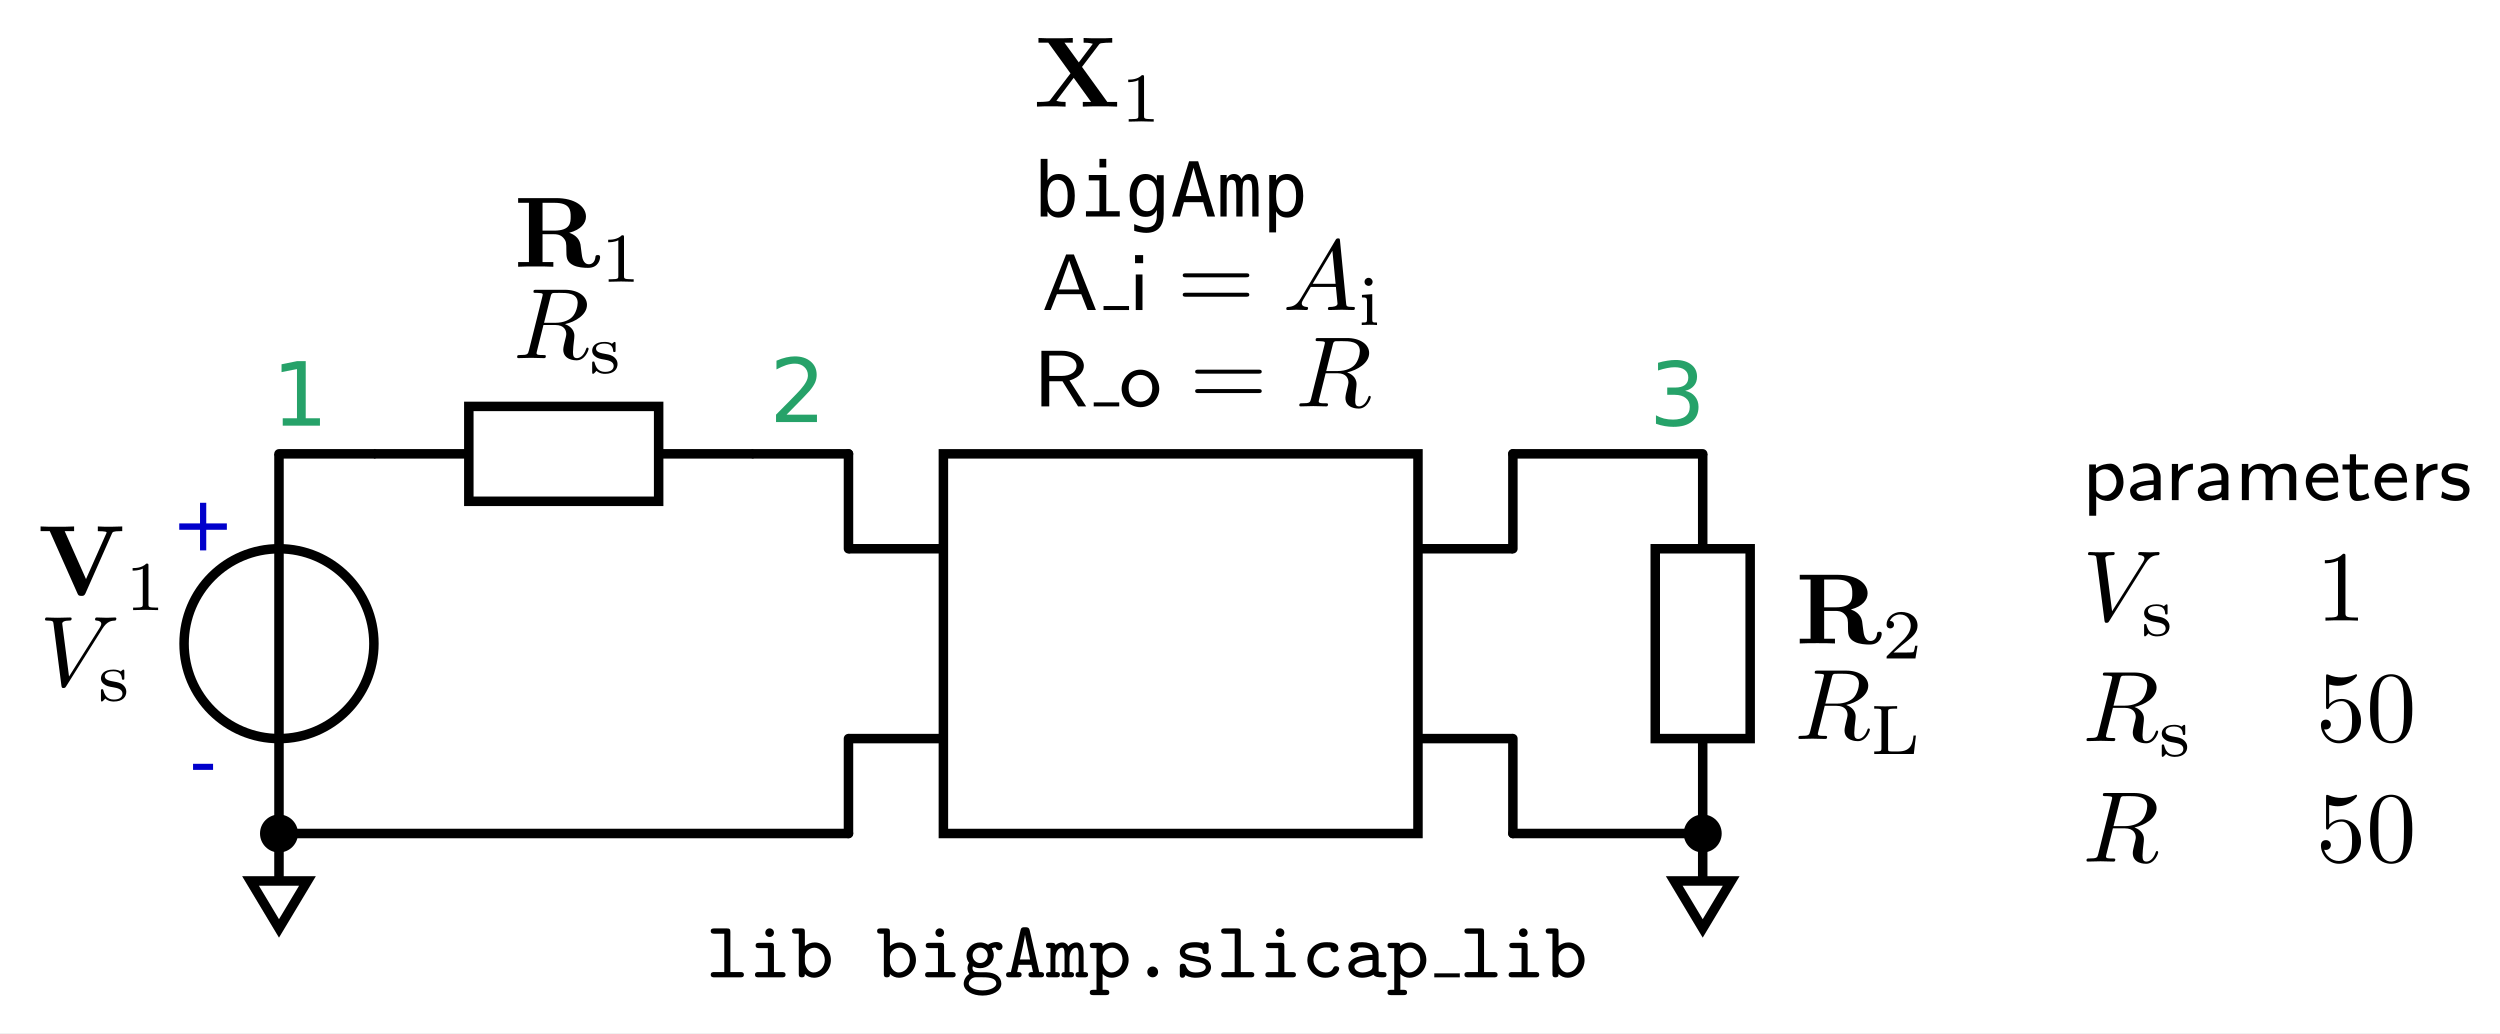
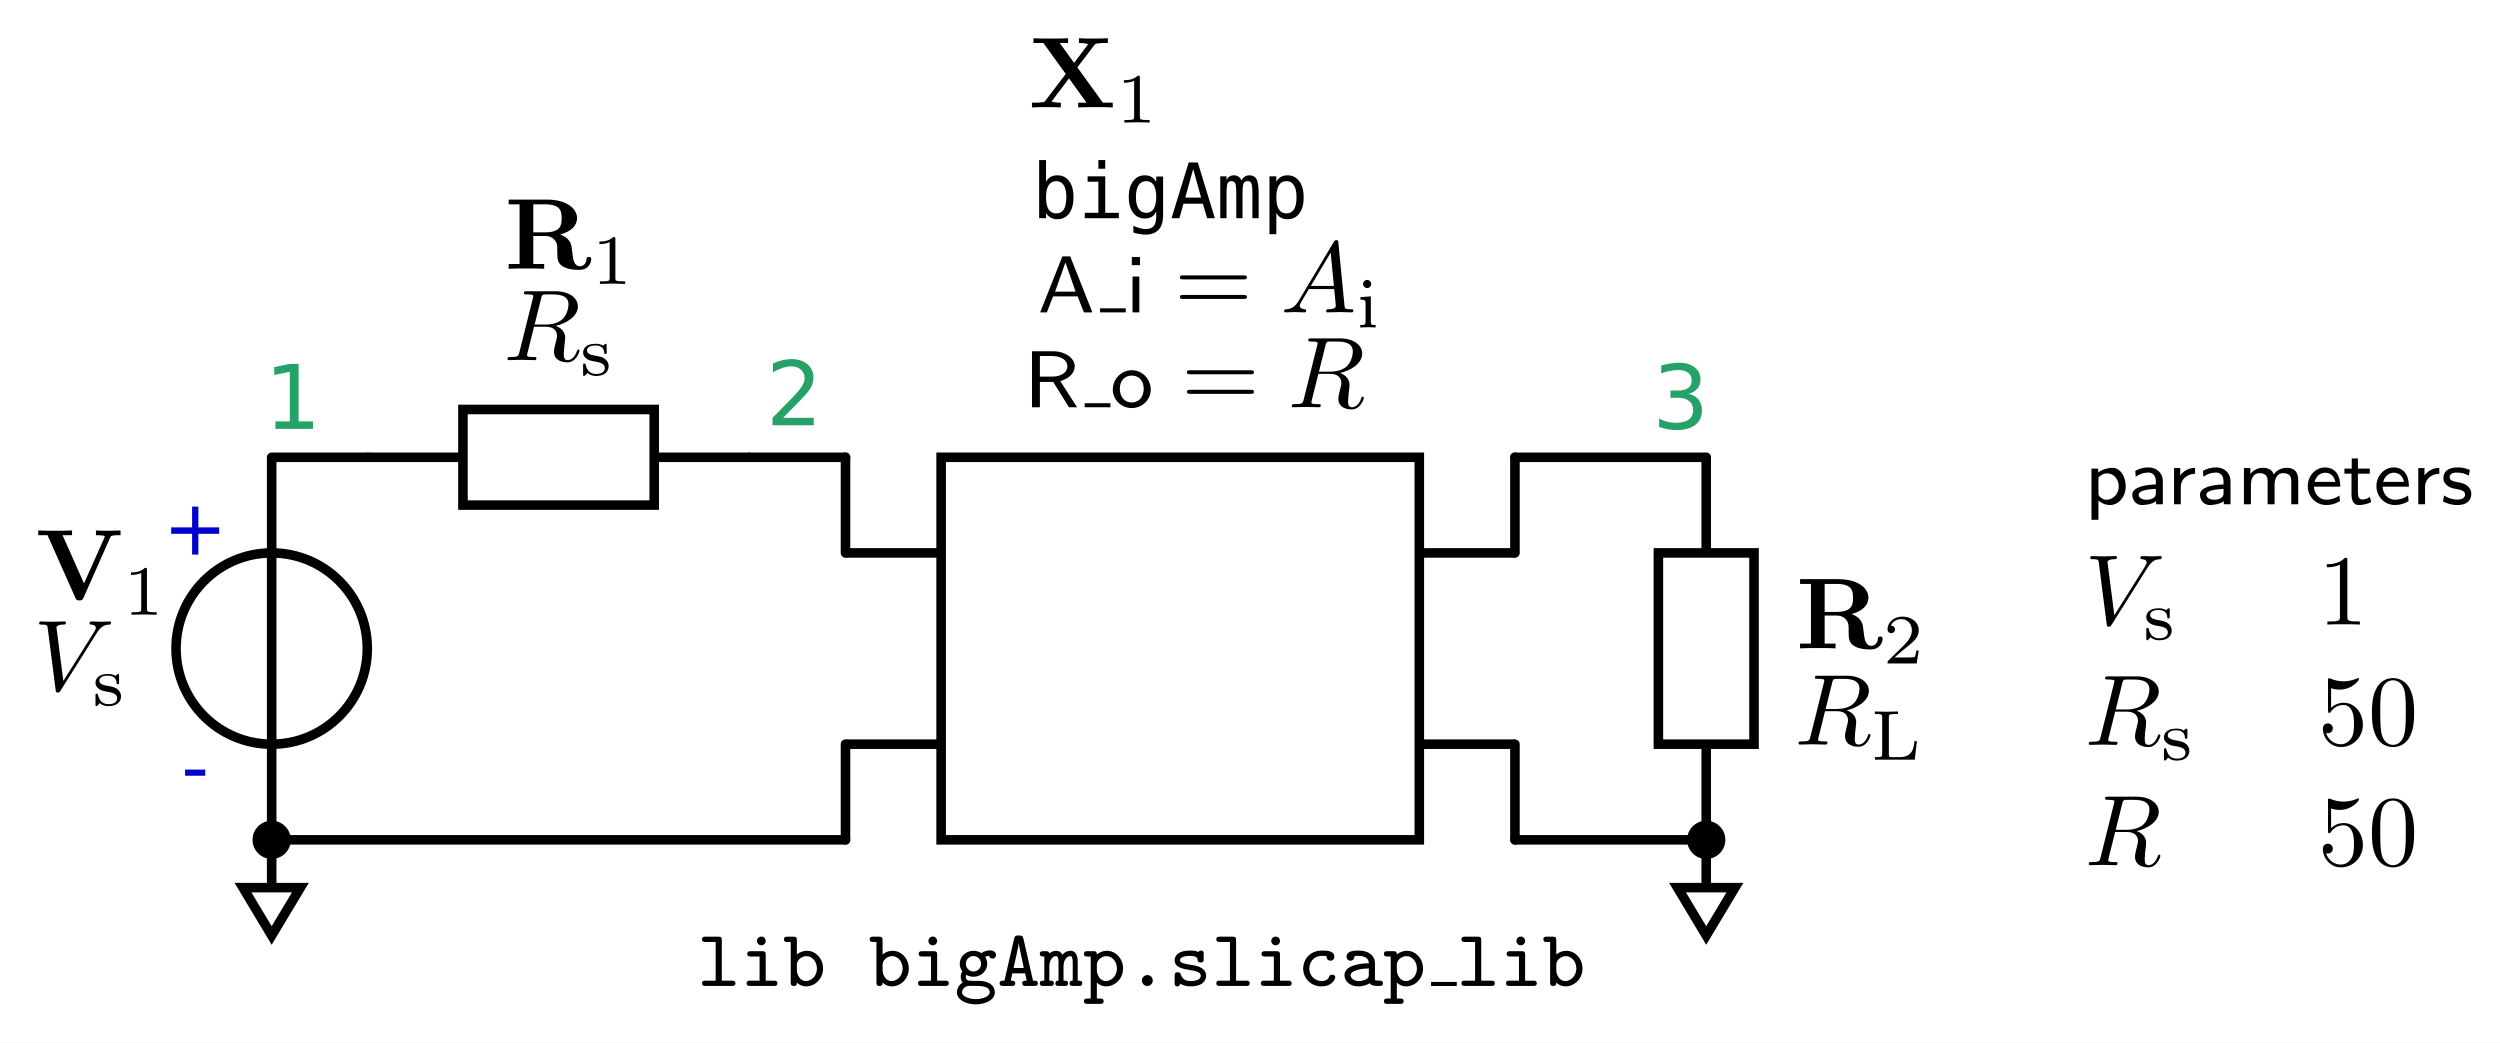
- <svg xmlns="http://www.w3.org/2000/svg" xmlns:xlink="http://www.w3.org/1999/xlink" version="1.1" viewBox="-124.393 -72.816 263.393 108.845" width="131.696mm" height="54.422mm">
+ <svg xmlns="http://www.w3.org/2000/svg" xmlns:xlink="http://www.w3.org/1999/xlink" version="1.1" viewBox="-123.407 -72.815 261.407 109.018" width="130.703mm" height="54.509mm">
  <defs>
    <path id="img0-g0-46" d="M2.654-.534C2.654-.853 2.399-1.076 2.12-1.076C1.801-1.076 1.578-.821 1.578-.542C1.578-.223 1.833 0 2.112 0C2.431 0 2.654-.255 2.654-.534Z" />
    <path id="img0-g0-65" d="M2.574-4.678C2.503-4.989 2.327-4.989 2.112-4.989C1.865-4.989 1.73-4.989 1.658-4.678L.701-.526C.43-.526 .223-.526 .223-.263S.462 0 .574 0H1.419C1.53 0 1.769 0 1.769-.263S1.554-.526 1.323-.526L1.482-1.251H2.742L2.901-.526C2.67-.526 2.455-.526 2.455-.263S2.694 0 2.805 0H3.65C3.762 0 4.001 0 4.001-.263S3.794-.526 3.523-.526L2.574-4.678ZM2.614-1.777H1.602C1.674-2.08 2.08-3.858 2.104-4.208H2.112C2.128-4.041 2.176-3.834 2.224-3.61L2.614-1.777Z" />
    <path id="img0-g0-97" d="M3.435-2.248C3.435-2.909 2.917-3.499 1.825-3.499C1.451-3.499 .63-3.499 .63-2.885C.63-2.67 .781-2.495 1.02-2.495C1.172-2.495 1.387-2.59 1.403-2.877C1.403-2.941 1.411-2.949 1.514-2.965C1.602-2.973 1.737-2.973 1.833-2.973C2.487-2.973 2.829-2.678 2.829-2.24C1.977-2.24 .422-2.04 .422-1.06C.422-.47 .972 .04 1.777 .04C2.415 .04 2.813-.199 2.917-.271C3.084-.024 3.419 0 3.802 0C4.017 0 4.224 0 4.224-.263S4.001-.526 3.889-.526C3.587-.526 3.515-.55 3.435-.582V-2.248ZM2.829-1.14C2.829-.972 2.829-.789 2.519-.638C2.24-.494 1.929-.486 1.825-.486C1.355-.486 1.028-.765 1.028-1.06C1.028-1.482 1.905-1.722 2.829-1.73V-1.14Z" />
    <path id="img0-g0-98" d="M1.363-4.527C1.363-4.798 1.283-4.87 1.02-4.87H.43C.303-4.87 .088-4.87 .088-4.607S.303-4.344 .43-4.344H.757V-.343C.757-.199 .757 0 1.06 0S1.363-.191 1.363-.335C1.61-.096 1.921 .04 2.271 .04C3.156 .04 3.953-.709 3.953-1.722C3.953-2.686 3.244-3.475 2.351-3.475C1.977-3.475 1.65-3.339 1.363-3.116V-4.527ZM1.363-2.096C1.363-2.558 1.833-2.949 2.319-2.949C2.877-2.949 3.347-2.407 3.347-1.722C3.347-.996 2.805-.486 2.248-.486C1.658-.486 1.363-1.148 1.363-1.546V-2.096Z" />
    <path id="img0-g0-99" d="M3.746-.861C3.746-1.036 3.61-1.108 3.443-1.108C3.332-1.108 3.22-1.108 3.148-.925C3.005-.574 2.686-.486 2.399-.486C1.737-.486 1.18-1.028 1.18-1.722C1.18-2.128 1.435-2.973 2.447-2.973C2.678-2.973 2.813-2.957 2.853-2.949C2.877-2.941 2.885-2.933 2.885-2.861C2.901-2.63 3.068-2.495 3.268-2.495C3.507-2.495 3.658-2.67 3.658-2.885C3.658-3.499 2.829-3.499 2.463-3.499C1.044-3.499 .574-2.399 .574-1.722C.574-.765 1.339 .04 2.359 .04C3.491 .04 3.746-.725 3.746-.861Z" />
    <path id="img0-g0-103" d="M1.156-1.1C1.291-1.02 1.554-.909 1.873-.909C2.646-.909 3.236-1.498 3.236-2.192C3.236-2.471 3.132-2.718 3.037-2.869C3.196-2.957 3.284-2.965 3.419-2.981C3.467-2.79 3.61-2.702 3.762-2.702C3.953-2.702 4.105-2.853 4.105-3.045C4.105-3.292 3.905-3.515 3.499-3.515C3.284-3.515 2.941-3.451 2.662-3.244C2.59-3.292 2.287-3.475 1.881-3.475C1.108-3.475 .518-2.885 .518-2.192C.518-1.937 .606-1.658 .773-1.451C.709-1.347 .614-1.132 .614-.909C.614-.677 .709-.454 .805-.335C.47-.143 .239 .247 .239 .638C.239 1.339 1.1 1.817 2.112 1.817S3.985 1.339 3.985 .638C3.985-.056 3.379-.47 2.527-.502C2.287-.51 1.698-.494 1.467-.526C1.116-.526 1.116-.901 1.116-.909C1.116-1.004 1.14-1.06 1.156-1.1ZM1.873-1.427C1.474-1.427 1.124-1.761 1.124-2.192S1.474-2.957 1.873-2.957C2.287-2.957 2.63-2.614 2.63-2.192C2.63-1.777 2.295-1.427 1.873-1.427ZM1.889-.008C2.59-.008 3.483-.008 3.483 .638C3.483 .964 2.909 1.299 2.112 1.299C1.307 1.299 .741 .956 .741 .638C.741 .327 1.028 0 1.451-.008H1.889Z" />
    <path id="img0-g0-105" d="M2.519-4.447C2.519-4.686 2.327-4.878 2.088-4.878S1.658-4.686 1.658-4.447S1.849-4.017 2.088-4.017S2.519-4.208 2.519-4.447ZM1.044-3.435C.925-3.435 .693-3.435 .693-3.172S.933-2.909 1.044-2.909H1.913V-.526H.98C.861-.526 .63-.526 .63-.263S.869 0 .98 0H3.324C3.435 0 3.674 0 3.674-.263S3.435-.526 3.324-.526H2.519V-3.092C2.519-3.363 2.439-3.435 2.176-3.435H1.044Z" />
    <path id="img0-g0-108" d="M2.415-4.527C2.415-4.798 2.335-4.87 2.072-4.87H.813C.693-4.87 .462-4.87 .462-4.607S.701-4.344 .813-4.344H1.809V-.526H.813C.693-.526 .462-.526 .462-.263S.701 0 .813 0H3.411C3.531 0 3.762 0 3.762-.263S3.523-.526 3.411-.526H2.415V-4.527Z" />
    <path id="img0-g0-109" d="M3.706-2.399C3.706-2.582 3.706-3.475 2.989-3.475C2.726-3.475 2.399-3.355 2.192-3.084C2.04-3.371 1.817-3.475 1.586-3.475C1.419-3.475 1.156-3.427 .909-3.212C.861-3.435 .677-3.435 .558-3.435H.303C.183-3.435-.04-3.435-.04-3.172S.151-2.909 .406-2.909V-.526C.151-.526-.04-.526-.04-.263S.183 0 .303 0H1.004C1.124 0 1.347 0 1.347-.263S1.156-.526 .901-.526V-1.921C.901-2.582 1.243-2.949 1.562-2.949C1.73-2.949 1.809-2.766 1.809-2.359V-.526C1.73-.526 1.498-.526 1.498-.263S1.722 0 1.841 0H2.407C2.527 0 2.75 0 2.75-.263S2.558-.526 2.303-.526V-1.921C2.303-2.582 2.646-2.949 2.965-2.949C3.132-2.949 3.212-2.766 3.212-2.359V-.526C3.132-.526 2.901-.526 2.901-.263S3.124 0 3.244 0H3.81C3.929 0 4.152 0 4.152-.263S3.961-.526 3.706-.526V-2.399Z" />
    <path id="img0-g0-112" d="M1.69 1.769C1.817 1.769 2.032 1.769 2.032 1.506S1.817 1.243 1.69 1.243H1.363V-.335C1.61-.096 1.921 .04 2.271 .04C3.156 .04 3.953-.709 3.953-1.722C3.953-2.686 3.244-3.475 2.351-3.475C1.977-3.475 1.65-3.339 1.363-3.116C1.363-3.435 1.188-3.435 1.02-3.435H.43C.303-3.435 .088-3.435 .088-3.172S.303-2.909 .43-2.909H.757V1.243H.43C.303 1.243 .088 1.243 .088 1.506S.303 1.769 .43 1.769H1.69ZM1.363-2.096C1.363-2.558 1.833-2.949 2.319-2.949C2.877-2.949 3.347-2.407 3.347-1.722C3.347-.996 2.805-.486 2.248-.486C1.658-.486 1.363-1.148 1.363-1.546V-2.096Z" />
    <path id="img0-g0-115" d="M3.451-3.156C3.451-3.276 3.451-3.499 3.188-3.499C3.005-3.499 2.965-3.403 2.941-3.355C2.614-3.499 2.295-3.499 2.112-3.499C.757-3.499 .582-2.829 .582-2.55C.582-1.809 1.419-1.682 2.12-1.57C2.55-1.498 3.164-1.403 3.164-1.012C3.164-.725 2.861-.486 2.168-.486C1.674-.486 1.355-.654 1.188-1.132C1.148-1.259 1.116-1.355 .885-1.355C.582-1.355 .582-1.156 .582-1.012V-.303C.582-.183 .582 .04 .845 .04C.925 .04 1.068 .016 1.148-.223C1.554 .04 2 .04 2.16 .04C3.515 .04 3.69-.709 3.69-1.004C3.69-1.196 3.626-1.482 3.324-1.714C3.005-1.953 2.694-2 2.136-2.096C1.594-2.184 1.108-2.264 1.108-2.55C1.108-2.71 1.299-2.973 2.096-2.973C2.813-2.973 2.837-2.718 2.845-2.574C2.861-2.319 3.061-2.319 3.148-2.319C3.451-2.319 3.451-2.511 3.451-2.662V-3.156Z" />
    <path id="img1-g2-48" d="M4.583-3.188C4.583-3.985 4.533-4.782 4.184-5.519C3.726-6.476 2.909-6.635 2.491-6.635C1.893-6.635 1.166-6.376 .757-5.45C.438-4.762 .389-3.985 .389-3.188C.389-2.441 .428-1.544 .837-.787C1.265 .02 1.993 .219 2.481 .219C3.019 .219 3.776 .01 4.214-.936C4.533-1.624 4.583-2.401 4.583-3.188ZM2.481 0C2.092 0 1.504-.249 1.325-1.205C1.215-1.803 1.215-2.72 1.215-3.308C1.215-3.945 1.215-4.603 1.295-5.141C1.484-6.326 2.232-6.416 2.481-6.416C2.809-6.416 3.467-6.237 3.656-5.25C3.756-4.692 3.756-3.935 3.756-3.308C3.756-2.56 3.756-1.883 3.646-1.245C3.497-.299 2.929 0 2.481 0Z" />
    <path id="img1-g2-49" d="M2.929-6.376C2.929-6.615 2.929-6.635 2.7-6.635C2.082-5.998 1.205-5.998 .887-5.998V-5.689C1.086-5.689 1.674-5.689 2.192-5.948V-.787C2.192-.428 2.162-.309 1.265-.309H.946V0C1.295-.03 2.162-.03 2.56-.03S3.826-.03 4.174 0V-.309H3.856C2.959-.309 2.929-.418 2.929-.787V-6.376Z" />
    <path id="img1-g2-53" d="M4.473-2.002C4.473-3.188 3.656-4.184 2.58-4.184C2.102-4.184 1.674-4.025 1.315-3.676V-5.619C1.514-5.559 1.843-5.489 2.162-5.489C3.387-5.489 4.085-6.396 4.085-6.526C4.085-6.585 4.055-6.635 3.985-6.635C3.975-6.635 3.955-6.635 3.905-6.605C3.706-6.516 3.218-6.316 2.55-6.316C2.152-6.316 1.694-6.386 1.225-6.595C1.146-6.625 1.126-6.625 1.106-6.625C1.006-6.625 1.006-6.545 1.006-6.386V-3.437C1.006-3.258 1.006-3.178 1.146-3.178C1.215-3.178 1.235-3.208 1.275-3.268C1.385-3.427 1.753-3.965 2.56-3.965C3.078-3.965 3.328-3.507 3.407-3.328C3.567-2.959 3.587-2.57 3.587-2.072C3.587-1.724 3.587-1.126 3.347-.707C3.108-.319 2.74-.06 2.281-.06C1.554-.06 .986-.588 .817-1.176C.847-1.166 .877-1.156 .986-1.156C1.315-1.156 1.484-1.405 1.484-1.644S1.315-2.132 .986-2.132C.847-2.132 .498-2.062 .498-1.604C.498-.747 1.186 .219 2.301 .219C3.457 .219 4.473-.737 4.473-2.002Z" />
    <path id="img1-g3-115" d="M2.643-2.929C2.643-3.048 2.643-3.11 2.545-3.11C2.511-3.11 2.497-3.11 2.406-3.027C2.392-3.02 2.322-2.957 2.28-2.922C2.071-3.068 1.806-3.11 1.548-3.11C.551-3.11 .314-2.587 .314-2.239C.314-2.015 .411-1.834 .579-1.695C.844-1.465 1.109-1.416 1.541-1.346C1.89-1.283 2.455-1.186 2.455-.718C2.455-.446 2.267-.126 1.597-.126S.683-.565 .558-1.039C.537-1.13 .53-1.158 .432-1.158C.314-1.158 .314-1.109 .314-.969V-.112C.314 .007 .314 .07 .411 .07C.474 .07 .607-.077 .746-.23C1.053 .056 1.43 .07 1.597 .07C2.504 .07 2.838-.418 2.838-.914C2.838-1.179 2.72-1.388 2.538-1.555C2.273-1.799 1.953-1.855 1.709-1.897C1.151-1.995 .697-2.078 .697-2.448C.697-2.671 .886-2.943 1.548-2.943C2.357-2.943 2.392-2.378 2.406-2.176C2.413-2.099 2.497-2.099 2.525-2.099C2.643-2.099 2.643-2.148 2.643-2.28V-2.929Z" />
    <path id="img1-g1-82" d="M3.736-6.117C3.796-6.356 3.826-6.456 4.015-6.486C4.105-6.496 4.423-6.496 4.623-6.496C5.33-6.496 6.436-6.496 6.436-5.509C6.436-5.171 6.276-4.483 5.888-4.095C5.629-3.836 5.101-3.517 4.204-3.517H3.088L3.736-6.117ZM5.171-3.387C6.177-3.606 7.362-4.304 7.362-5.31C7.362-6.167 6.466-6.804 5.161-6.804H2.321C2.122-6.804 2.032-6.804 2.032-6.605C2.032-6.496 2.122-6.496 2.311-6.496C2.331-6.496 2.521-6.496 2.69-6.476C2.869-6.456 2.959-6.446 2.959-6.316C2.959-6.276 2.949-6.247 2.919-6.127L1.584-.777C1.484-.389 1.465-.309 .677-.309C.498-.309 .408-.309 .408-.11C.408 0 .528 0 .548 0C.827 0 1.524-.03 1.803-.03S2.79 0 3.068 0C3.148 0 3.268 0 3.268-.199C3.268-.309 3.178-.309 2.989-.309C2.62-.309 2.341-.309 2.341-.488C2.341-.548 2.361-.598 2.371-.658L3.029-3.298H4.214C5.121-3.298 5.3-2.74 5.3-2.391C5.3-2.242 5.22-1.933 5.161-1.704C5.091-1.425 5.001-1.056 5.001-.857C5.001 .219 6.197 .219 6.326 .219C7.173 .219 7.522-.787 7.522-.927C7.522-1.046 7.412-1.046 7.402-1.046C7.313-1.046 7.293-.976 7.273-.907C7.024-.169 6.595 0 6.366 0C6.037 0 5.968-.219 5.968-.608C5.968-.917 6.027-1.425 6.067-1.743C6.087-1.883 6.107-2.072 6.107-2.212C6.107-2.979 5.44-3.288 5.171-3.387Z" />
    <path id="img1-g1-86" d="M6.257-5.669C6.745-6.446 7.163-6.476 7.532-6.496C7.651-6.506 7.661-6.675 7.661-6.685C7.661-6.765 7.611-6.804 7.532-6.804C7.273-6.804 6.984-6.775 6.715-6.775C6.386-6.775 6.047-6.804 5.729-6.804C5.669-6.804 5.539-6.804 5.539-6.615C5.539-6.506 5.629-6.496 5.699-6.496C5.968-6.476 6.157-6.376 6.157-6.167C6.157-6.017 6.007-5.798 6.007-5.788L2.949-.927L2.271-6.197C2.271-6.366 2.501-6.496 2.959-6.496C3.098-6.496 3.208-6.496 3.208-6.695C3.208-6.785 3.128-6.804 3.068-6.804C2.67-6.804 2.242-6.775 1.833-6.775C1.654-6.775 1.465-6.785 1.285-6.785S.917-6.804 .747-6.804C.677-6.804 .558-6.804 .558-6.615C.558-6.496 .648-6.496 .807-6.496C1.365-6.496 1.375-6.406 1.405-6.157L2.192-.01C2.222 .189 2.262 .219 2.391 .219C2.55 .219 2.59 .169 2.67 .04L6.257-5.669Z" />
    <path id="img1-g0-97" d="M3.395-2.295C3.395-3.108 2.774-3.658 1.985-3.658C1.482-3.658 1.1-3.555 .654-3.316L.701-2.734C.964-2.909 1.355-3.148 1.985-3.148C2.335-3.148 2.702-2.885 2.702-2.287V-1.969C1.522-1.929 .359-1.682 .359-.94C.359-.542 .63 .08 1.331 .08C1.674 .08 2.303 .008 2.726-.303V0H3.395V-2.295ZM2.702-1.132C2.702-.972 2.702-.765 2.423-.598C2.168-.454 1.857-.446 1.769-.446C1.331-.446 .996-.646 .996-.948C.996-1.459 2.343-1.506 2.702-1.522V-1.132Z" />
    <path id="img1-g0-101" d="M3.427-.869C2.981-.55 2.479-.446 2.136-.446C1.443-.446 .917-1.012 .893-1.745H3.507C3.507-2.112 3.467-2.646 3.156-3.1C2.869-3.507 2.391-3.658 2-3.658C1.028-3.658 .279-2.805 .279-1.793C.279-.773 1.076 .08 2.128 .08C2.59 .08 3.068-.056 3.475-.303L3.427-.869ZM.948-2.224C1.132-2.861 1.602-3.132 2-3.132C2.351-3.132 2.869-2.965 3.021-2.224H.948Z" />
    <path id="img1-g0-109" d="M6.057-2.359C6.057-2.981 5.874-3.618 4.894-3.618C4.224-3.618 3.81-3.228 3.618-2.973C3.539-3.188 3.339-3.618 2.542-3.618C2.088-3.618 1.65-3.435 1.299-3.013V-3.595H.662V0H1.355V-1.937C1.355-2.463 1.578-3.092 2.192-3.092C3.013-3.092 3.013-2.534 3.013-2.303V0H3.706V-1.937C3.706-2.463 3.929-3.092 4.543-3.092C5.364-3.092 5.364-2.534 5.364-2.303V0H6.057V-2.359Z" />
    <path id="img1-g0-112" d="M1.371-.375C1.793 .008 2.248 .08 2.519 .08C3.363 .08 4.081-.725 4.081-1.777C4.081-2.734 3.555-3.618 2.766-3.618C2.407-3.618 1.809-3.515 1.347-3.156V-3.539H.677V1.546H1.371V-.375ZM1.371-2.646C1.554-2.869 1.865-3.068 2.248-3.068C2.885-3.068 3.387-2.479 3.387-1.777C3.387-.988 2.79-.446 2.168-.446C2.048-.446 1.849-.462 1.642-.63C1.403-.813 1.371-.933 1.371-1.084V-2.646Z" />
    <path id="img1-g0-114" d="M1.347-1.698C1.347-2.558 2.064-3.021 2.766-3.029V-3.618C2.096-3.61 1.61-3.284 1.291-2.861V-3.595H.677V0H1.347V-1.698Z" />
    <path id="img1-g0-115" d="M2.909-3.411C2.367-3.634 1.969-3.658 1.682-3.658C1.482-3.658 .279-3.658 .279-2.598C.279-2.224 .486-2.016 .59-1.921C.869-1.642 1.203-1.578 1.626-1.498C2-1.427 2.431-1.347 2.431-.964C2.431-.462 1.769-.462 1.658-.462C1.148-.462 .669-.646 .351-.869L.239-.271C.51-.135 .996 .08 1.658 .08C2.016 .08 2.367 .024 2.662-.191C2.957-.414 3.053-.765 3.053-1.036C3.053-1.18 3.037-1.49 2.702-1.793C2.407-2.056 2.12-2.112 1.737-2.184C1.267-2.271 .901-2.343 .901-2.694C.901-3.148 1.482-3.148 1.602-3.148C2.056-3.148 2.407-3.053 2.805-2.845L2.909-3.411Z" />
    <path id="img1-g0-116" d="M1.498-3.037H2.678V-3.539H1.498V-4.551H.885V-3.539H.159V-3.037H.861V-1.02C.861-.486 .996 .08 1.57 .08S2.582-.104 2.821-.215L2.686-.725C2.423-.534 2.144-.47 1.921-.47C1.586-.47 1.498-.797 1.498-1.164V-3.037Z" />
    <path id="lt0-g1-49" d="M2.336-4.435C2.336-4.624 2.322-4.631 2.127-4.631C1.681-4.191 1.046-4.184 .76-4.184V-3.933C.928-3.933 1.388-3.933 1.771-4.129V-.572C1.771-.342 1.771-.251 1.074-.251H.809V0C.934-.007 1.792-.028 2.05-.028C2.267-.028 3.145-.007 3.299 0V-.251H3.034C2.336-.251 2.336-.342 2.336-.572V-4.435Z" />
    <path id="lt0-g0-88" d="M4.822-3.955L6.496-6.157C6.605-6.296 6.615-6.306 6.964-6.336C7.203-6.366 7.263-6.366 7.542-6.366H7.831V-6.834C7.412-6.804 6.924-6.804 6.496-6.804C6.107-6.804 5.34-6.804 4.981-6.834V-6.366C5.161-6.366 5.549-6.366 5.898-6.257C5.888-6.237 5.838-6.177 5.818-6.147L4.503-4.403L3.078-6.366H3.905V-6.834C3.497-6.804 2.55-6.804 2.102-6.804C1.704-6.804 .837-6.804 .488-6.834V-6.366H1.465L3.676-3.308L1.664-.667C1.574-.548 1.554-.528 1.235-.498C1.036-.478 .827-.468 .628-.468H.339V0C.757-.03 1.245-.03 1.674-.03C2.062-.03 2.829-.03 3.188 0V-.468C3.009-.468 2.62-.468 2.271-.578C2.281-.598 2.331-.658 2.351-.687L3.995-2.869L5.729-.468H4.902V0C5.31-.03 6.257-.03 6.705-.03C7.103-.03 7.97-.03 8.319 0V-.468H7.342L4.822-3.955Z" />
    <path id="lt1-g3-105" d="M1.471-4.303C1.471-4.505 1.304-4.7 1.067-4.7C.858-4.7 .669-4.533 .669-4.303C.669-4.052 .872-3.898 1.067-3.898C1.29-3.898 1.471-4.073 1.471-4.303ZM.411-2.999V-2.748C.851-2.748 .914-2.706 .914-2.364V-.551C.914-.251 .844-.251 .391-.251V0C.404 0 .893-.028 1.172-.028C1.416-.028 1.667-.021 1.911 0V-.251C1.506-.251 1.437-.251 1.437-.544V-3.075L.411-2.999Z" />
    <path id="lt1-g1-65" d="M1.783-1.146C1.385-.478 .996-.339 .558-.309C.438-.299 .349-.299 .349-.11C.349-.05 .399 0 .478 0C.747 0 1.056-.03 1.335-.03C1.664-.03 2.012 0 2.331 0C2.391 0 2.521 0 2.521-.189C2.521-.299 2.431-.309 2.361-.309C2.132-.329 1.893-.408 1.893-.658C1.893-.777 1.953-.887 2.032-1.026L2.79-2.301H5.29C5.31-2.092 5.45-.737 5.45-.638C5.45-.339 4.932-.309 4.732-.309C4.593-.309 4.493-.309 4.493-.11C4.493 0 4.613 0 4.633 0C5.041 0 5.469-.03 5.878-.03C6.127-.03 6.755 0 7.004 0C7.064 0 7.183 0 7.183-.199C7.183-.309 7.083-.309 6.954-.309C6.336-.309 6.336-.379 6.306-.667L5.699-6.894C5.679-7.093 5.679-7.133 5.509-7.133C5.35-7.133 5.31-7.064 5.25-6.964L1.783-1.146ZM2.979-2.61L4.941-5.898L5.26-2.61H2.979Z" />
    <path id="lt1-g2-61" d="M6.844-3.258C6.994-3.258 7.183-3.258 7.183-3.457S6.994-3.656 6.854-3.656H.887C.747-3.656 .558-3.656 .558-3.457S.747-3.258 .897-3.258H6.844ZM6.854-1.325C6.994-1.325 7.183-1.325 7.183-1.524S6.994-1.724 6.844-1.724H.897C.747-1.724 .558-1.724 .558-1.524S.747-1.325 .887-1.325H6.854Z" />
    <path id="lt1-g0-65" d="M3.204-5.531H2.431L.239 0H.893L1.514-1.578H3.937L4.559 0H5.396L3.204-5.531ZM2.734-4.926L3.738-2.048H1.714L2.734-4.926Z" />
    <path id="lt1-g0-105" d="M1.403-5.467H.598V-4.663H1.403V-5.467ZM1.339-3.539H.669V0H1.339V-3.539Z" />
    <path id="lt2-g1-82" d="M3.736-6.117C3.796-6.356 3.826-6.456 4.015-6.486C4.105-6.496 4.423-6.496 4.623-6.496C5.33-6.496 6.436-6.496 6.436-5.509C6.436-5.171 6.276-4.483 5.888-4.095C5.629-3.836 5.101-3.517 4.204-3.517H3.088L3.736-6.117ZM5.171-3.387C6.177-3.606 7.362-4.304 7.362-5.31C7.362-6.167 6.466-6.804 5.161-6.804H2.321C2.122-6.804 2.032-6.804 2.032-6.605C2.032-6.496 2.122-6.496 2.311-6.496C2.331-6.496 2.521-6.496 2.69-6.476C2.869-6.456 2.959-6.446 2.959-6.316C2.959-6.276 2.949-6.247 2.919-6.127L1.584-.777C1.484-.389 1.465-.309 .677-.309C.498-.309 .408-.309 .408-.11C.408 0 .528 0 .548 0C.827 0 1.524-.03 1.803-.03S2.79 0 3.068 0C3.148 0 3.268 0 3.268-.199C3.268-.309 3.178-.309 2.989-.309C2.62-.309 2.341-.309 2.341-.488C2.341-.548 2.361-.598 2.371-.658L3.029-3.298H4.214C5.121-3.298 5.3-2.74 5.3-2.391C5.3-2.242 5.22-1.933 5.161-1.704C5.091-1.425 5.001-1.056 5.001-.857C5.001 .219 6.197 .219 6.326 .219C7.173 .219 7.522-.787 7.522-.927C7.522-1.046 7.412-1.046 7.402-1.046C7.313-1.046 7.293-.976 7.273-.907C7.024-.169 6.595 0 6.366 0C6.037 0 5.968-.219 5.968-.608C5.968-.917 6.027-1.425 6.067-1.743C6.087-1.883 6.107-2.072 6.107-2.212C6.107-2.979 5.44-3.288 5.171-3.387Z" />
    <path id="lt2-g2-61" d="M6.844-3.258C6.994-3.258 7.183-3.258 7.183-3.457S6.994-3.656 6.854-3.656H.887C.747-3.656 .558-3.656 .558-3.457S.747-3.258 .897-3.258H6.844ZM6.854-1.325C6.994-1.325 7.183-1.325 7.183-1.524S6.994-1.724 6.844-1.724H.897C.747-1.724 .558-1.724 .558-1.524S.747-1.325 .887-1.325H6.854Z" />
    <path id="lt2-g0-82" d="M3.579-2.582C4.718-2.917 5.005-3.61 5.005-4.041C5.005-4.87 4.033-5.531 2.877-5.531H.781V0H1.562V-2.503H2.877L4.431 0H5.236L3.579-2.582ZM1.562-3.029V-5.061H2.774C3.69-5.061 4.28-4.631 4.28-4.041C4.28-3.483 3.73-3.029 2.774-3.029H1.562Z" />
    <path id="lt2-g0-111" d="M3.985-1.745C3.985-2.798 3.148-3.658 2.112-3.658S.239-2.79 .239-1.745C.239-.733 1.084 .08 2.112 .08C3.148 .08 3.985-.733 3.985-1.745ZM2.112-.47C1.482-.47 .933-.933 .933-1.833S1.522-3.132 2.112-3.132C2.71-3.132 3.292-2.718 3.292-1.833C3.292-.925 2.726-.47 2.112-.47Z" />
    <path id="lt3-g1-50" d="M3.522-1.269H3.285C3.264-1.116 3.194-.704 3.103-.635C3.048-.593 2.511-.593 2.413-.593H1.13C1.862-1.241 2.106-1.437 2.525-1.764C3.041-2.176 3.522-2.608 3.522-3.271C3.522-4.115 2.783-4.631 1.89-4.631C1.025-4.631 .439-4.024 .439-3.382C.439-3.027 .739-2.992 .809-2.992C.976-2.992 1.179-3.11 1.179-3.361C1.179-3.487 1.13-3.731 .767-3.731C.983-4.226 1.458-4.38 1.785-4.38C2.483-4.38 2.845-3.836 2.845-3.271C2.845-2.664 2.413-2.183 2.19-1.932L.509-.272C.439-.209 .439-.195 .439 0H3.313L3.522-1.269Z" />
    <path id="lt3-g0-82" d="M2.819-3.597V-6.366H3.995C5.599-6.366 5.619-5.589 5.619-4.981C5.619-4.423 5.619-3.597 3.975-3.597H2.819ZM5.479-3.387C6.635-3.686 7.143-4.334 7.143-4.991C7.143-5.998 6.047-6.834 4.174-6.834H.389V-6.366H1.465V-.468H.389V0C.747-.03 1.724-.03 2.142-.03S3.537-.03 3.895 0V-.468H2.819V-3.238H3.985C4.125-3.238 4.563-3.238 4.872-2.899C5.191-2.55 5.191-2.361 5.191-1.634C5.191-.976 5.191-.488 5.888-.149C6.326 .07 6.944 .11 7.352 .11C8.418 .11 8.548-.787 8.548-.946C8.548-1.166 8.408-1.166 8.309-1.166C8.1-1.166 8.09-1.066 8.08-.936C8.03-.468 7.741-.249 7.442-.249C6.844-.249 6.755-.956 6.705-1.375C6.685-1.484 6.605-2.172 6.595-2.222C6.456-2.919 5.908-3.228 5.479-3.387Z" />
    <path id="lt4-g1-76" d="M4.54-1.834H4.303C4.226-1.151 4.122-.251 2.803-.251H2.106C1.778-.251 1.771-.307 1.771-.523V-4.191C1.771-4.421 1.771-4.512 2.427-4.512H2.671V-4.763C2.525-4.756 1.632-4.735 1.451-4.735C1.186-4.735 .398-4.763 .391-4.763V-4.512H.558C1.095-4.512 1.109-4.442 1.109-4.198V-.565C1.109-.328 1.095-.251 .558-.251H.391V0H4.331L4.54-1.834Z" />
    <path id="lt4-g0-82" d="M3.736-6.117C3.796-6.356 3.826-6.456 4.015-6.486C4.105-6.496 4.423-6.496 4.623-6.496C5.33-6.496 6.436-6.496 6.436-5.509C6.436-5.171 6.276-4.483 5.888-4.095C5.629-3.836 5.101-3.517 4.204-3.517H3.088L3.736-6.117ZM5.171-3.387C6.177-3.606 7.362-4.304 7.362-5.31C7.362-6.167 6.466-6.804 5.161-6.804H2.321C2.122-6.804 2.032-6.804 2.032-6.605C2.032-6.496 2.122-6.496 2.311-6.496C2.331-6.496 2.521-6.496 2.69-6.476C2.869-6.456 2.959-6.446 2.959-6.316C2.959-6.276 2.949-6.247 2.919-6.127L1.584-.777C1.484-.389 1.465-.309 .677-.309C.498-.309 .408-.309 .408-.11C.408 0 .528 0 .548 0C.827 0 1.524-.03 1.803-.03S2.79 0 3.068 0C3.148 0 3.268 0 3.268-.199C3.268-.309 3.178-.309 2.989-.309C2.62-.309 2.341-.309 2.341-.488C2.341-.548 2.361-.598 2.371-.658L3.029-3.298H4.214C5.121-3.298 5.3-2.74 5.3-2.391C5.3-2.242 5.22-1.933 5.161-1.704C5.091-1.425 5.001-1.056 5.001-.857C5.001 .219 6.197 .219 6.326 .219C7.173 .219 7.522-.787 7.522-.927C7.522-1.046 7.412-1.046 7.402-1.046C7.313-1.046 7.293-.976 7.273-.907C7.024-.169 6.595 0 6.366 0C6.037 0 5.968-.219 5.968-.608C5.968-.917 6.027-1.425 6.067-1.743C6.087-1.883 6.107-2.072 6.107-2.212C6.107-2.979 5.44-3.288 5.171-3.387Z" />
    <path id="lt5-g1-49" d="M2.336-4.435C2.336-4.624 2.322-4.631 2.127-4.631C1.681-4.191 1.046-4.184 .76-4.184V-3.933C.928-3.933 1.388-3.933 1.771-4.129V-.572C1.771-.342 1.771-.251 1.074-.251H.809V0C.934-.007 1.792-.028 2.05-.028C2.267-.028 3.145-.007 3.299 0V-.251H3.034C2.336-.251 2.336-.342 2.336-.572V-4.435Z" />
    <path id="lt5-g0-82" d="M2.819-3.597V-6.366H3.995C5.599-6.366 5.619-5.589 5.619-4.981C5.619-4.423 5.619-3.597 3.975-3.597H2.819ZM5.479-3.387C6.635-3.686 7.143-4.334 7.143-4.991C7.143-5.998 6.047-6.834 4.174-6.834H.389V-6.366H1.465V-.468H.389V0C.747-.03 1.724-.03 2.142-.03S3.537-.03 3.895 0V-.468H2.819V-3.238H3.985C4.125-3.238 4.563-3.238 4.872-2.899C5.191-2.55 5.191-2.361 5.191-1.634C5.191-.976 5.191-.488 5.888-.149C6.326 .07 6.944 .11 7.352 .11C8.418 .11 8.548-.787 8.548-.946C8.548-1.166 8.408-1.166 8.309-1.166C8.1-1.166 8.09-1.066 8.08-.936C8.03-.468 7.741-.249 7.442-.249C6.844-.249 6.755-.956 6.705-1.375C6.685-1.484 6.605-2.172 6.595-2.222C6.456-2.919 5.908-3.228 5.479-3.387Z" />
    <path id="lt6-g1-115" d="M2.643-2.929C2.643-3.048 2.643-3.11 2.545-3.11C2.511-3.11 2.497-3.11 2.406-3.027C2.392-3.02 2.322-2.957 2.28-2.922C2.071-3.068 1.806-3.11 1.548-3.11C.551-3.11 .314-2.587 .314-2.239C.314-2.015 .411-1.834 .579-1.695C.844-1.465 1.109-1.416 1.541-1.346C1.89-1.283 2.455-1.186 2.455-.718C2.455-.446 2.267-.126 1.597-.126S.683-.565 .558-1.039C.537-1.13 .53-1.158 .432-1.158C.314-1.158 .314-1.109 .314-.969V-.112C.314 .007 .314 .07 .411 .07C.474 .07 .607-.077 .746-.23C1.053 .056 1.43 .07 1.597 .07C2.504 .07 2.838-.418 2.838-.914C2.838-1.179 2.72-1.388 2.538-1.555C2.273-1.799 1.953-1.855 1.709-1.897C1.151-1.995 .697-2.078 .697-2.448C.697-2.671 .886-2.943 1.548-2.943C2.357-2.943 2.392-2.378 2.406-2.176C2.413-2.099 2.497-2.099 2.525-2.099C2.643-2.099 2.643-2.148 2.643-2.28V-2.929Z" />
    <path id="lt6-g0-82" d="M3.736-6.117C3.796-6.356 3.826-6.456 4.015-6.486C4.105-6.496 4.423-6.496 4.623-6.496C5.33-6.496 6.436-6.496 6.436-5.509C6.436-5.171 6.276-4.483 5.888-4.095C5.629-3.836 5.101-3.517 4.204-3.517H3.088L3.736-6.117ZM5.171-3.387C6.177-3.606 7.362-4.304 7.362-5.31C7.362-6.167 6.466-6.804 5.161-6.804H2.321C2.122-6.804 2.032-6.804 2.032-6.605C2.032-6.496 2.122-6.496 2.311-6.496C2.331-6.496 2.521-6.496 2.69-6.476C2.869-6.456 2.959-6.446 2.959-6.316C2.959-6.276 2.949-6.247 2.919-6.127L1.584-.777C1.484-.389 1.465-.309 .677-.309C.498-.309 .408-.309 .408-.11C.408 0 .528 0 .548 0C.827 0 1.524-.03 1.803-.03S2.79 0 3.068 0C3.148 0 3.268 0 3.268-.199C3.268-.309 3.178-.309 2.989-.309C2.62-.309 2.341-.309 2.341-.488C2.341-.548 2.361-.598 2.371-.658L3.029-3.298H4.214C5.121-3.298 5.3-2.74 5.3-2.391C5.3-2.242 5.22-1.933 5.161-1.704C5.091-1.425 5.001-1.056 5.001-.857C5.001 .219 6.197 .219 6.326 .219C7.173 .219 7.522-.787 7.522-.927C7.522-1.046 7.412-1.046 7.402-1.046C7.313-1.046 7.293-.976 7.273-.907C7.024-.169 6.595 0 6.366 0C6.037 0 5.968-.219 5.968-.608C5.968-.917 6.027-1.425 6.067-1.743C6.087-1.883 6.107-2.072 6.107-2.212C6.107-2.979 5.44-3.288 5.171-3.387Z" />
    <path id="lt7-g1-49" d="M2.336-4.435C2.336-4.624 2.322-4.631 2.127-4.631C1.681-4.191 1.046-4.184 .76-4.184V-3.933C.928-3.933 1.388-3.933 1.771-4.129V-.572C1.771-.342 1.771-.251 1.074-.251H.809V0C.934-.007 1.792-.028 2.05-.028C2.267-.028 3.145-.007 3.299 0V-.251H3.034C2.336-.251 2.336-.342 2.336-.572V-4.435Z" />
    <path id="lt7-g0-86" d="M7.372-6.147C7.432-6.276 7.472-6.366 8.199-6.366H8.389V-6.834C8.01-6.824 7.532-6.804 7.263-6.804C6.864-6.804 6.346-6.804 5.958-6.834V-6.366C6.047-6.366 6.834-6.366 6.834-6.247C6.834-6.207 6.804-6.157 6.795-6.127L4.782-1.594L2.66-6.366H3.597V-6.834C3.218-6.804 2.262-6.804 1.833-6.804C1.445-6.804 .608-6.804 .259-6.834V-6.366H1.176L3.925-.179C4.005 0 4.045 .08 4.324 .08C4.483 .08 4.613 .08 4.722-.159L7.372-6.147Z" />
    <path id="lt8-g1-115" d="M2.643-2.929C2.643-3.048 2.643-3.11 2.545-3.11C2.511-3.11 2.497-3.11 2.406-3.027C2.392-3.02 2.322-2.957 2.28-2.922C2.071-3.068 1.806-3.11 1.548-3.11C.551-3.11 .314-2.587 .314-2.239C.314-2.015 .411-1.834 .579-1.695C.844-1.465 1.109-1.416 1.541-1.346C1.89-1.283 2.455-1.186 2.455-.718C2.455-.446 2.267-.126 1.597-.126S.683-.565 .558-1.039C.537-1.13 .53-1.158 .432-1.158C.314-1.158 .314-1.109 .314-.969V-.112C.314 .007 .314 .07 .411 .07C.474 .07 .607-.077 .746-.23C1.053 .056 1.43 .07 1.597 .07C2.504 .07 2.838-.418 2.838-.914C2.838-1.179 2.72-1.388 2.538-1.555C2.273-1.799 1.953-1.855 1.709-1.897C1.151-1.995 .697-2.078 .697-2.448C.697-2.671 .886-2.943 1.548-2.943C2.357-2.943 2.392-2.378 2.406-2.176C2.413-2.099 2.497-2.099 2.525-2.099C2.643-2.099 2.643-2.148 2.643-2.28V-2.929Z" />
    <path id="lt8-g0-86" d="M6.257-5.669C6.745-6.446 7.163-6.476 7.532-6.496C7.651-6.506 7.661-6.675 7.661-6.685C7.661-6.765 7.611-6.804 7.532-6.804C7.273-6.804 6.984-6.775 6.715-6.775C6.386-6.775 6.047-6.804 5.729-6.804C5.669-6.804 5.539-6.804 5.539-6.615C5.539-6.506 5.629-6.496 5.699-6.496C5.968-6.476 6.157-6.376 6.157-6.167C6.157-6.017 6.007-5.798 6.007-5.788L2.949-.927L2.271-6.197C2.271-6.366 2.501-6.496 2.959-6.496C3.098-6.496 3.208-6.496 3.208-6.695C3.208-6.785 3.128-6.804 3.068-6.804C2.67-6.804 2.242-6.775 1.833-6.775C1.654-6.775 1.465-6.785 1.285-6.785S.917-6.804 .747-6.804C.677-6.804 .558-6.804 .558-6.615C.558-6.496 .648-6.496 .807-6.496C1.365-6.496 1.375-6.406 1.405-6.157L2.192-.01C2.222 .189 2.262 .219 2.391 .219C2.55 .219 2.59 .169 2.67 .04L6.257-5.669Z" />
  </defs>
-   <rect x="-124.393" y="-72.816" width="263.393" height="108.845" fill="white" />
+   <rect x="-123.407" y="-72.815" width="261.407" height="109.018" fill="white" />
  <polyline points="35.00,-25.00 55.00,-25.00" fill="none" stroke="#000000" stroke-width="1.00" stroke-linecap="round" stroke-linejoin="round" />
  <text x="49.37" y="-27.97" font-family="DejaVu Sans, sans-serif" font-size="7pt" fill="#26a269">3</text>
  <polyline points="35.00,-15.00 35.00,-25.00" fill="none" stroke="#000000" stroke-width="1.00" stroke-linecap="round" stroke-linejoin="round" />
  <polyline points="35.00,15.00 55.00,15.00" fill="none" stroke="#000000" stroke-width="1.00" stroke-linecap="round" stroke-linejoin="round" />
  <polyline points="35.00,5.00 35.00,15.00" fill="none" stroke="#000000" stroke-width="1.00" stroke-linecap="round" stroke-linejoin="round" />
  <polyline points="-35.00,15.00 -95.00,15.00" fill="none" stroke="#000000" stroke-width="1.00" stroke-linecap="round" stroke-linejoin="round" />
  <polyline points="-35.00,5.00 -35.00,15.00" fill="none" stroke="#000000" stroke-width="1.00" stroke-linecap="round" stroke-linejoin="round" />
  <polyline points="-35.00,-25.00 -35.00,-15.00" fill="none" stroke="#000000" stroke-width="1.00" stroke-linecap="round" stroke-linejoin="round" />
  <text x="-43.32" y="-28.35" font-family="DejaVu Sans, sans-serif" font-size="7pt" fill="#26a269">2</text>
  <polyline points="-45.00,-25.00 -35.00,-25.00" fill="none" stroke="#000000" stroke-width="1.00" stroke-linecap="round" stroke-linejoin="round" />
  <polyline points="-95.00,-25.00 -85.00,-25.00" fill="none" stroke="#000000" stroke-width="1.00" stroke-linecap="round" stroke-linejoin="round" />
  <text x="-95.76" y="-27.97" font-family="DejaVu Sans, sans-serif" font-size="7pt" fill="#26a269">1</text>
-   <g transform="translate(-50.000,25.000) scale(1.058333,1.058333) translate(-4.981,4.970)">
+   <g transform="translate(-50.000,25.000) scale(1.058333,1.058333) translate(-5.444,5.089)">
    <g id="img0-page1">
      <use x="4.981" y="-.1" xlink:href="#img0-g0-108" />
      <use x="9.216" y="-.1" xlink:href="#img0-g0-105" />
      <use x="13.45" y="-.1" xlink:href="#img0-g0-98" />
      <use x="21.918" y="-.1" xlink:href="#img0-g0-98" />
      <use x="26.152" y="-.1" xlink:href="#img0-g0-105" />
      <use x="30.386" y="-.1" xlink:href="#img0-g0-103" />
      <use x="34.621" y="-.1" xlink:href="#img0-g0-65" />
      <use x="38.855" y="-.1" xlink:href="#img0-g0-109" />
      <use x="43.089" y="-.1" xlink:href="#img0-g0-112" />
      <use x="47.323" y="-.1" xlink:href="#img0-g0-46" />
      <use x="51.557" y="-.1" xlink:href="#img0-g0-115" />
      <use x="55.792" y="-.1" xlink:href="#img0-g0-108" />
      <use x="60.026" y="-.1" xlink:href="#img0-g0-105" />
      <use x="64.26" y="-.1" xlink:href="#img0-g0-99" />
      <use x="68.494" y="-.1" xlink:href="#img0-g0-97" />
      <use x="72.728" y="-.1" xlink:href="#img0-g0-112" />
      <rect x="77.471" y="-.498" height=".399" width="2.541" />
      <use x="80.011" y="-.1" xlink:href="#img0-g0-108" />
      <use x="84.245" y="-.1" xlink:href="#img0-g0-105" />
      <use x="88.479" y="-.1" xlink:href="#img0-g0-98" />
    </g>
  </g>
-   <g transform="translate(95.000,-24.959) scale(1.061789,1.061789) translate(-5.978,22.587)">
+   <g transform="translate(95.000,-24.880) scale(1.052301,1.052301) translate(-6.386,22.583)">
    <g id="img1-page1">
      <use x="5.978" y="-18.032" xlink:href="#img1-g0-112" />
      <use x="10.35" y="-18.032" xlink:href="#img1-g0-97" />
      <use x="14.183" y="-18.032" xlink:href="#img1-g0-114" />
      <use x="17.075" y="-18.032" xlink:href="#img1-g0-97" />
      <use x="21.143" y="-18.032" xlink:href="#img1-g0-109" />
      <use x="27.868" y="-18.032" xlink:href="#img1-g0-101" />
      <use x="31.632" y="-18.032" xlink:href="#img1-g0-116" />
      <use x="34.69" y="-18.032" xlink:href="#img1-g0-101" />
      <use x="38.453" y="-18.032" xlink:href="#img1-g0-114" />
      <use x="41.345" y="-18.032" xlink:href="#img1-g0-115" />
      <use x="5.978" y="-6.077" xlink:href="#img1-g1-86" />
      <use x="11.789" y="-4.583" xlink:href="#img1-g3-115" />
      <use x="29.152" y="-6.077" xlink:href="#img1-g2-49" />
      <use x="5.978" y="5.878" xlink:href="#img1-g1-82" />
      <use x="13.542" y="7.372" xlink:href="#img1-g3-115" />
      <use x="29.152" y="5.878" xlink:href="#img1-g2-53" />
      <use x="34.133" y="5.878" xlink:href="#img1-g2-48" />
      <use x="5.978" y="17.833" xlink:href="#img1-g1-82" />
      <use x="29.152" y="17.833" xlink:href="#img1-g2-53" />
      <use x="34.133" y="17.833" xlink:href="#img1-g2-48" />
    </g>
  </g>
  <g transform="translate(55.00,15.00)" font-size="7pt">
    <line x1="0" y1="0" x2="0" y2="5" stroke="black" stroke-width="1" />
    <polyline points="0 5 3 5 0 10 -3 5 0 5" stroke="black" stroke-width="1" fill="none" />
  </g>
  <g transform="translate(0.00,-5.00)" font-size="7pt">
    <rect x="-25" y="-20" width="50" height="40" fill="none" stroke="black" stroke-width="1" />
    <line x1="-25" y1="10" x2="-35" y2="10" stroke="black" stroke-width="1" />
    <line x1="-25" y1="-10" x2="-35" y2="-10" stroke="black" stroke-width="1" />
    <line x1="25" y1="10" x2="35" y2="10" stroke="black" stroke-width="1" />
    <line x1="25" y1="-10" x2="35" y2="-10" stroke="black" stroke-width="1" />
  </g>
-   <g transform="translate(-15.500,-68.816) scale(1.058333,1.058333) translate(-0.000,6.656)" fill="#000000">
+   <g transform="translate(-15.500,-68.815) scale(1.058333,1.058333) translate(-0.339,6.654)" fill="#000000">
    <g id="lt0-page1">
      <use x="0" y=".18" xlink:href="#lt0-g0-88" />
      <use x="8.662" y="1.674" xlink:href="#lt0-g1-49" />
    </g>
  </g>
  <text x="-15.50" y="-50.00" font-family="DejaVu Sans Mono, monospace" font-size="6.0pt" fill="#000000">bigAmp</text>
-   <g transform="translate(-14.642,-47.357) scale(1.058333,1.058333) translate(-0.000,6.642)" fill="#000000">
+   <g transform="translate(-14.642,-47.702) scale(1.058333,1.058333) translate(-0.239,6.967)" fill="#000000">
    <g id="lt1-page1">
      <use x="0" y=".166" xlink:href="#lt1-g0-65" />
      <rect x="6.154" y="-.232" height=".399" width="2.541" />
      <use x="8.694" y=".166" xlink:href="#lt1-g0-105" />
      <use x="13.482" y=".166" xlink:href="#lt1-g2-61" />
      <use x="23.998" y=".166" xlink:href="#lt1-g1-65" />
      <use x="31.47" y="1.66" xlink:href="#lt1-g3-105" />
    </g>
  </g>
-   <g transform="translate(-15.500,-37.205) scale(1.058333,1.058333) translate(-0.000,5.895)" fill="#000000">
+   <g transform="translate(-15.500,-37.433) scale(1.058333,1.058333) translate(-0.781,5.891)" fill="#000000">
    <g id="lt2-page1">
      <use x="0" y=".913" xlink:href="#lt2-g0-82" />
      <rect x="5.988" y=".515" height=".399" width="2.541" />
      <use x="8.528" y=".913" xlink:href="#lt2-g0-111" />
      <use x="15.53" y=".913" xlink:href="#lt2-g2-61" />
      <use x="26.046" y=".913" xlink:href="#lt2-g1-82" />
    </g>
  </g>
  <g transform="translate(55.00,-5.00)" font-size="7pt">
    <rect x="-5" y="-10" width="10" height="20" fill="none" stroke="black" stroke-width="1" />
    <line x1="0" y1="-20" x2="0" y2="-10" stroke="black" stroke-width="1" />
    <line x1="0" y1="10" x2="0" y2="20" stroke="black" stroke-width="1" />
  </g>
-   <g transform="translate(64.812,-12.257) scale(1.058333,1.058333) translate(-0.000,6.656)" fill="#000000">
+   <g transform="translate(64.812,-12.256) scale(1.058333,1.058333) translate(-0.389,6.654)" fill="#000000">
    <g id="lt3-page1">
      <use x="0" y=".18" xlink:href="#lt3-g0-82" />
      <use x="8.593" y="1.674" xlink:href="#lt3-g1-50" />
    </g>
  </g>
-   <g transform="translate(64.650,-2.166) scale(1.058333,1.058333) translate(-0.000,6.642)" fill="#000000">
+   <g transform="translate(64.650,-2.162) scale(1.058333,1.058333) translate(-0.408,6.638)" fill="#000000">
    <g id="lt4-page1">
      <use x="0" y=".166" xlink:href="#lt4-g0-82" />
      <use x="7.565" y="1.66" xlink:href="#lt4-g1-76" />
    </g>
  </g>
  <g transform="translate(-65.00,-25.00) rotate(90.000)" font-size="7pt">
    <rect x="-5" y="-10" width="10" height="20" fill="none" stroke="black" stroke-width="1" />
    <line x1="0" y1="-20" x2="0" y2="-10" stroke="black" stroke-width="1" />
    <line x1="0" y1="10" x2="0" y2="20" stroke="black" stroke-width="1" />
  </g>
-   <g transform="translate(-70.217,-51.946) scale(1.058333,1.058333) translate(-0.000,6.656)" fill="#000000">
+   <g transform="translate(-70.217,-51.945) scale(1.058333,1.058333) translate(-0.389,6.654)" fill="#000000">
    <g id="lt5-page1">
      <use x="0" y=".18" xlink:href="#lt5-g0-82" />
      <use x="8.593" y="1.674" xlink:href="#lt5-g1-49" />
    </g>
  </g>
-   <g transform="translate(-70.342,-42.289) scale(1.058333,1.058333) translate(-0.000,6.642)" fill="#000000">
+   <g transform="translate(-70.342,-42.360) scale(1.058333,1.058333) translate(-0.408,6.638)" fill="#000000">
    <g id="lt6-page1">
      <use x="0" y=".166" xlink:href="#lt6-g0-82" />
      <use x="7.565" y="1.66" xlink:href="#lt6-g1-115" />
    </g>
  </g>
  <g transform="translate(-95.00,-5.00) scale(-1,1)" font-size="7pt">
    <circle cx="0" cy="0" r="10" fill="none" stroke="black" stroke-width="1" />
    <line x1="0" y1="-20" x2="0" y2="20" stroke="black" stroke-width="1" />
  </g>
  <text x="-103.00" y="-14.83" font-family="DejaVu Sans, sans-serif" font-size="8.0" text-anchor="middle" fill="#0000cc">+</text>
  <text x="-103.00" y="10.17" font-family="DejaVu Sans, sans-serif" font-size="8.0" text-anchor="middle" fill="#0000cc">-</text>
-   <g transform="translate(-120.393,-17.352) scale(1.058333,1.058333) translate(-0.000,6.656)" fill="#000000">
+   <g transform="translate(-119.407,-17.351) scale(1.058333,1.058333) translate(-0.259,6.654)" fill="#000000">
    <g id="lt7-page1">
      <use x="0" y=".18" xlink:href="#lt7-g0-86" />
      <use x="8.662" y="1.674" xlink:href="#lt7-g1-49" />
    </g>
  </g>
-   <g transform="translate(-120.242,-7.764) scale(1.058333,1.058333) translate(-0.000,6.642)" fill="#000000">
+   <g transform="translate(-119.315,-7.834) scale(1.058333,1.058333) translate(-0.558,6.638)" fill="#000000">
    <g id="lt8-page1">
      <use x="0" y=".166" xlink:href="#lt8-g0-86" />
      <use x="5.812" y="1.66" xlink:href="#lt8-g1-115" />
    </g>
  </g>
  <g transform="translate(-95.00,15.00)" font-size="7pt">
    <line x1="0" y1="0" x2="0" y2="5" stroke="black" stroke-width="1" />
    <polyline points="0 5 3 5 0 10 -3 5 0 5" stroke="black" stroke-width="1" fill="none" />
  </g>
  <circle cx="55.00" cy="15.00" r="2.00" fill="#000000" />
  <circle cx="-95.00" cy="15.00" r="2.00" fill="#000000" />
</svg>
